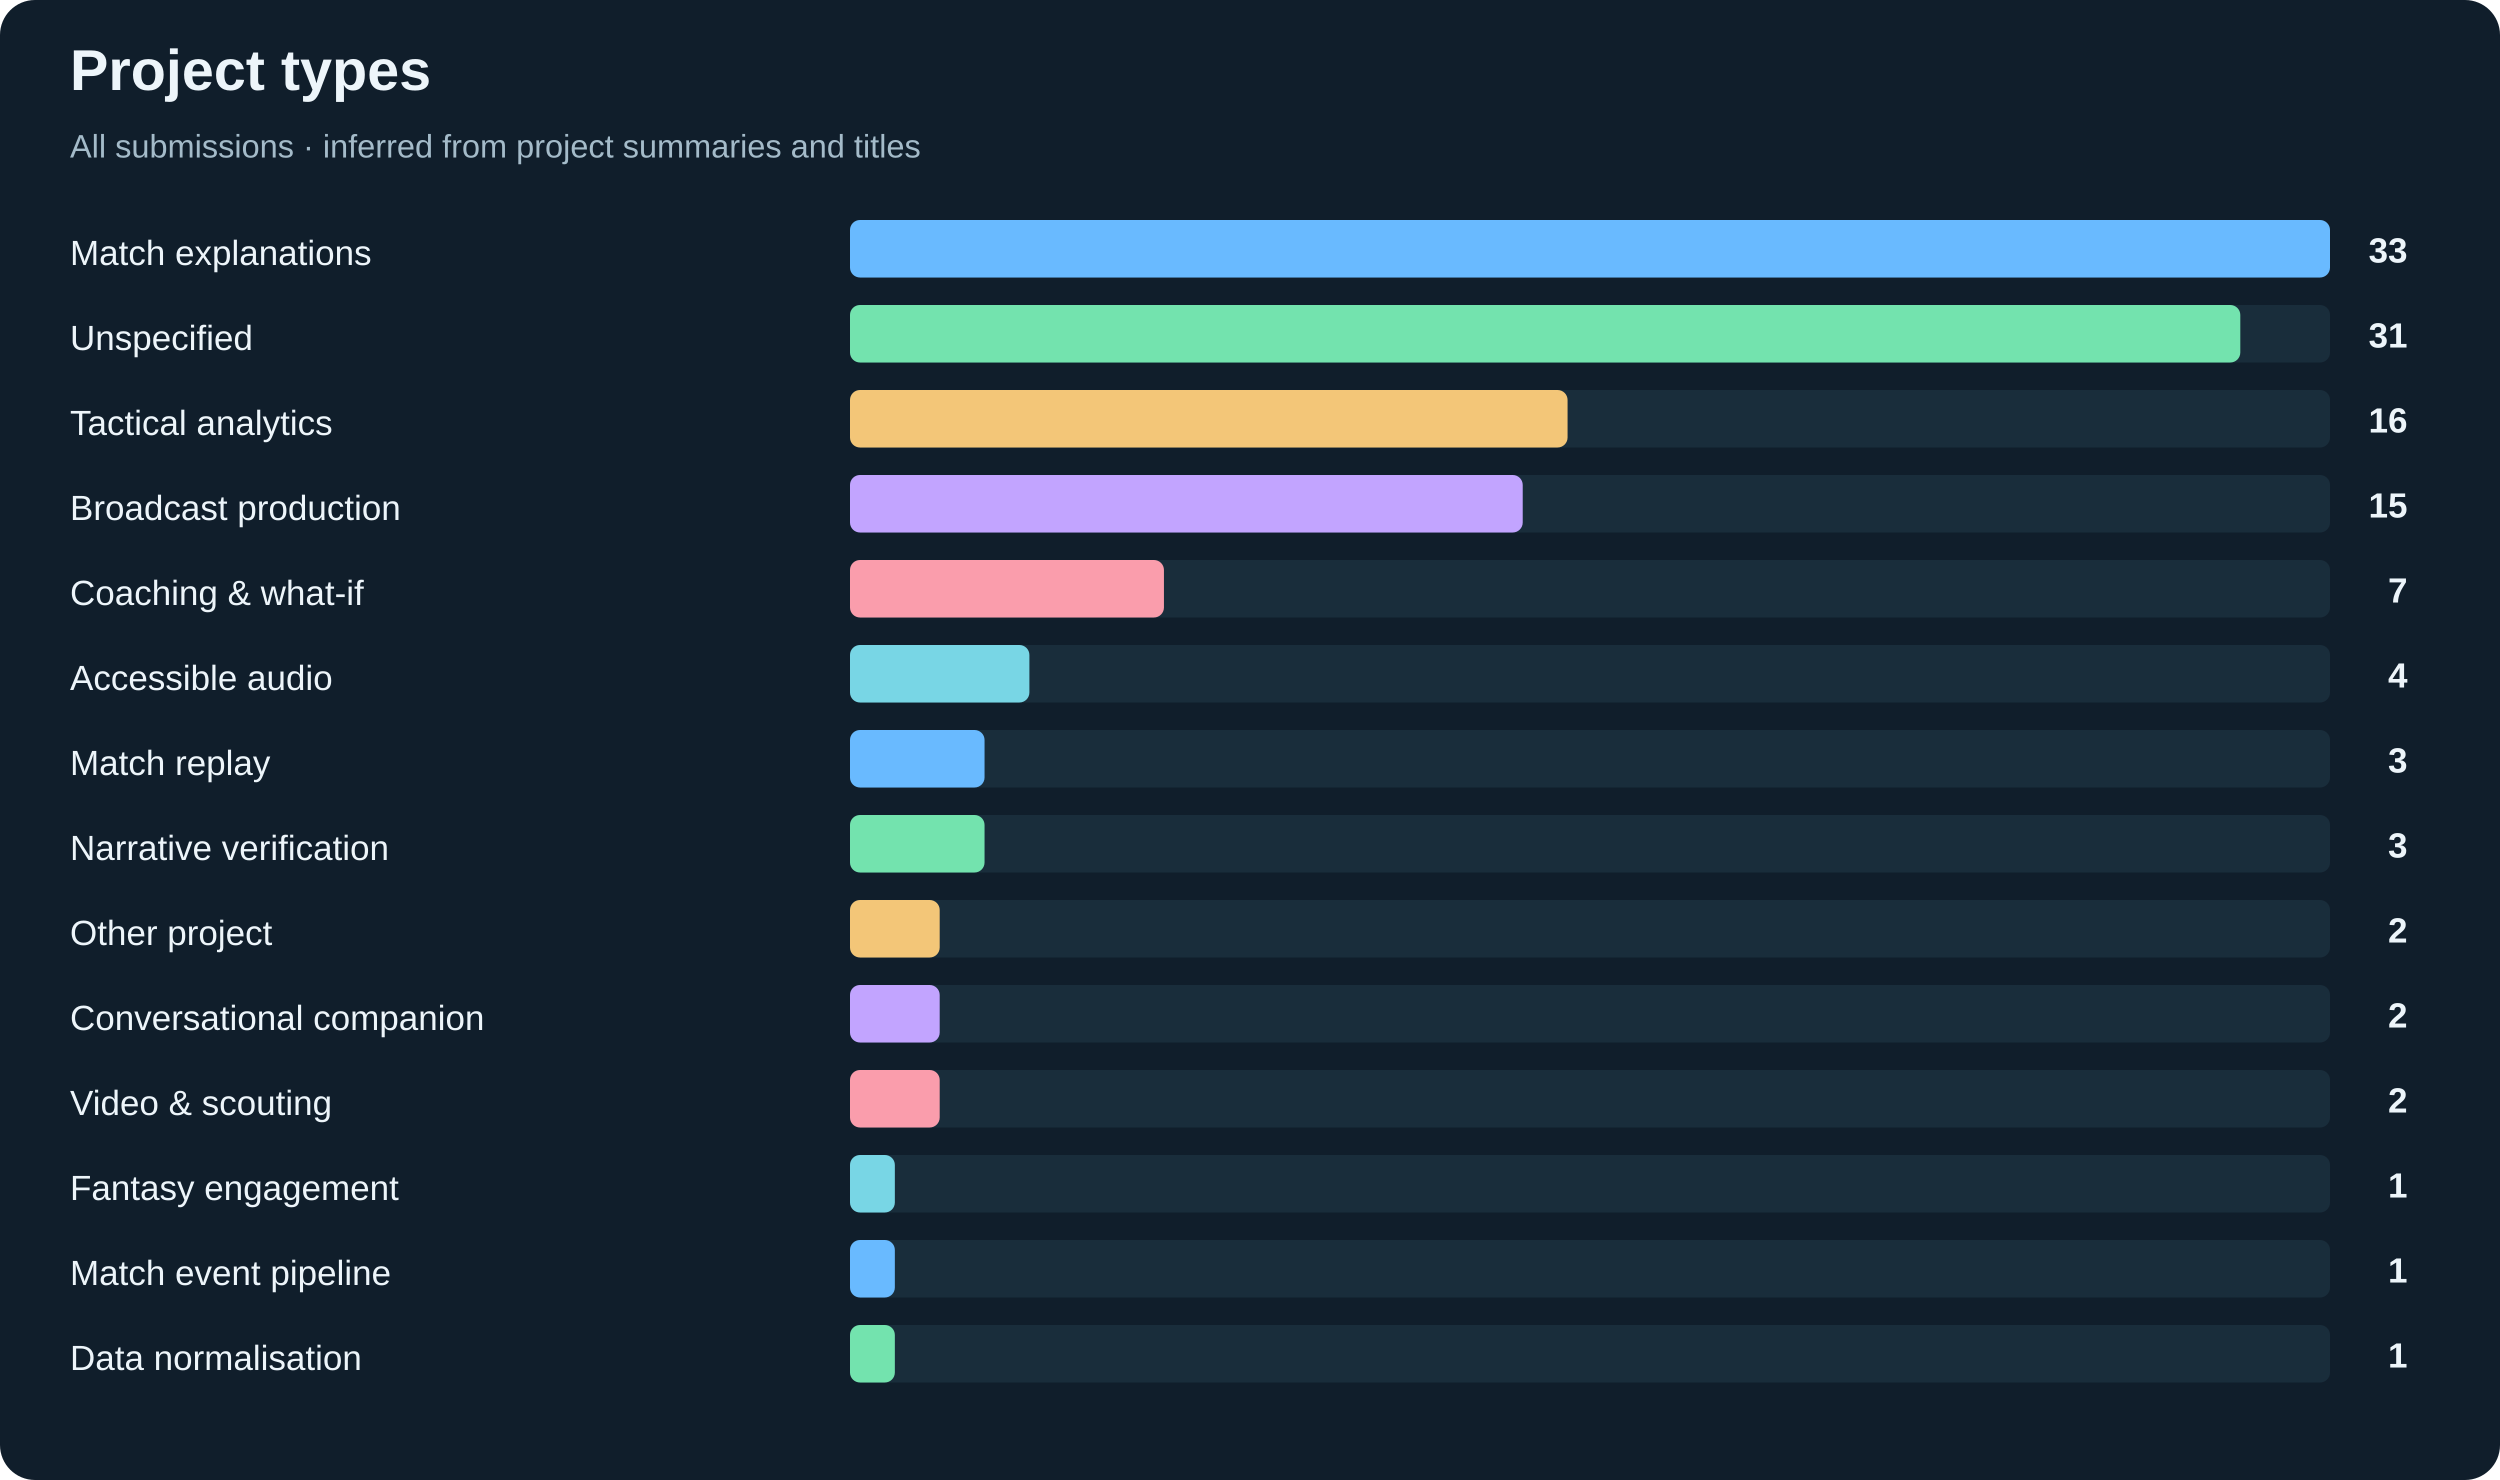
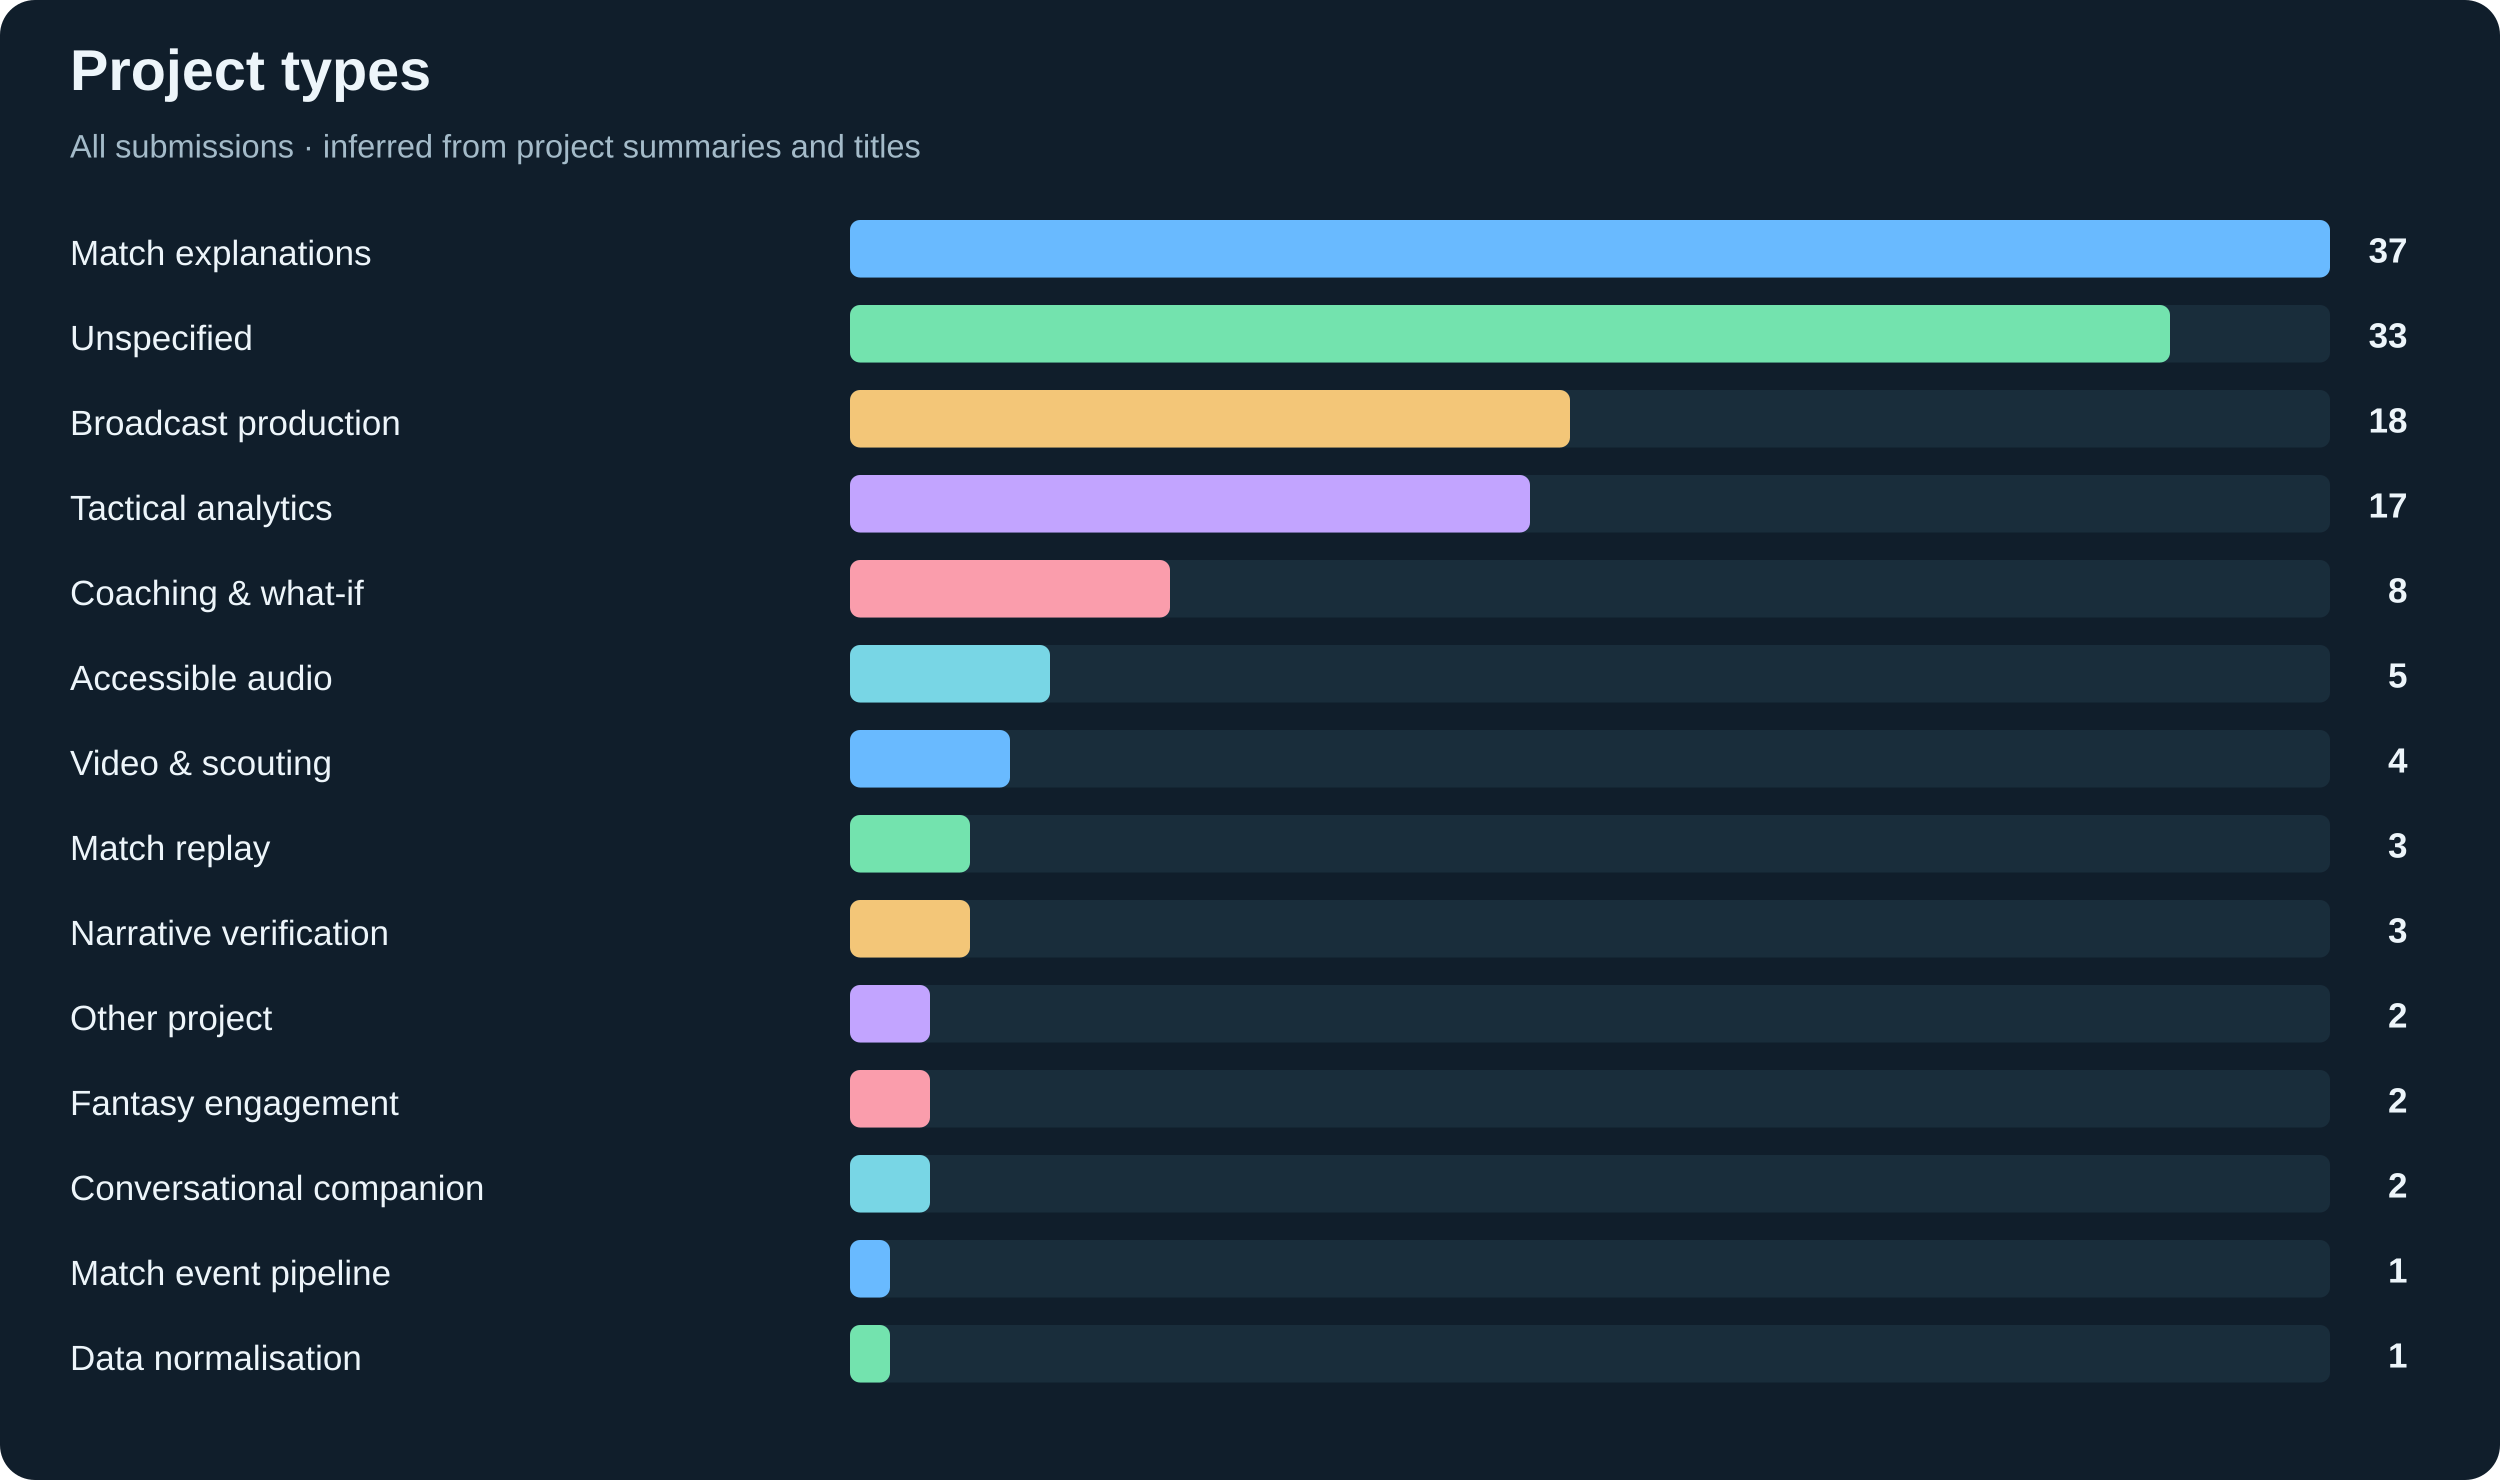
<svg xmlns="http://www.w3.org/2000/svg" width="1000" height="592" viewBox="0 0 1000 592" role="img" aria-labelledby="title desc">
  <rect width="1000" height="592" rx="14" fill="#101e2b" />
  <g font-family="Arial, Helvetica, sans-serif">
    <text x="28" y="36" font-size="23" fill="#edf5fa" font-weight="700">Project types</text>
    <text x="28" y="63" font-size="13" fill="#a4bbc9">All submissions · inferred from project summaries and titles</text>
    <text x="28" y="106" font-size="14" fill="#edf5fa">Match explanations</text>
    <rect x="340" y="88" width="592" height="23" rx="4" fill="#192d3b" />
    <rect x="340" y="88" width="592.00" height="23" rx="4" fill="#69baff" />
-     <text x="963" y="105" font-size="14" fill="#edf5fa" text-anchor="end" font-weight="700">33</text>
+     <text x="963" y="105" font-size="14" fill="#edf5fa" text-anchor="end" font-weight="700">37</text>
    <text x="28" y="140" font-size="14" fill="#edf5fa">Unspecified</text>
    <rect x="340" y="122" width="592" height="23" rx="4" fill="#192d3b" />
-     <rect x="340" y="122" width="556.12" height="23" rx="4" fill="#73e3ae" />
-     <text x="963" y="139" font-size="14" fill="#edf5fa" text-anchor="end" font-weight="700">31</text>
-     <text x="28" y="174" font-size="14" fill="#edf5fa">Tactical analytics</text>
+     <rect x="340" y="122" width="528.00" height="23" rx="4" fill="#73e3ae" />
+     <text x="963" y="139" font-size="14" fill="#edf5fa" text-anchor="end" font-weight="700">33</text>
+     <text x="28" y="174" font-size="14" fill="#edf5fa">Broadcast production</text>
    <rect x="340" y="156" width="592" height="23" rx="4" fill="#192d3b" />
-     <rect x="340" y="156" width="287.03" height="23" rx="4" fill="#f3c678" />
-     <text x="963" y="173" font-size="14" fill="#edf5fa" text-anchor="end" font-weight="700">16</text>
-     <text x="28" y="208" font-size="14" fill="#edf5fa">Broadcast production</text>
+     <rect x="340" y="156" width="288.00" height="23" rx="4" fill="#f3c678" />
+     <text x="963" y="173" font-size="14" fill="#edf5fa" text-anchor="end" font-weight="700">18</text>
+     <text x="28" y="208" font-size="14" fill="#edf5fa">Tactical analytics</text>
    <rect x="340" y="190" width="592" height="23" rx="4" fill="#192d3b" />
-     <rect x="340" y="190" width="269.09" height="23" rx="4" fill="#c2a4ff" />
-     <text x="963" y="207" font-size="14" fill="#edf5fa" text-anchor="end" font-weight="700">15</text>
+     <rect x="340" y="190" width="272.00" height="23" rx="4" fill="#c2a4ff" />
+     <text x="963" y="207" font-size="14" fill="#edf5fa" text-anchor="end" font-weight="700">17</text>
    <text x="28" y="242" font-size="14" fill="#edf5fa">Coaching &amp; what-if</text>
    <rect x="340" y="224" width="592" height="23" rx="4" fill="#192d3b" />
-     <rect x="340" y="224" width="125.58" height="23" rx="4" fill="#fa9dac" />
-     <text x="963" y="241" font-size="14" fill="#edf5fa" text-anchor="end" font-weight="700">7</text>
+     <rect x="340" y="224" width="128.00" height="23" rx="4" fill="#fa9dac" />
+     <text x="963" y="241" font-size="14" fill="#edf5fa" text-anchor="end" font-weight="700">8</text>
    <text x="28" y="276" font-size="14" fill="#edf5fa">Accessible audio</text>
    <rect x="340" y="258" width="592" height="23" rx="4" fill="#192d3b" />
-     <rect x="340" y="258" width="71.76" height="23" rx="4" fill="#78d6e5" />
-     <text x="963" y="275" font-size="14" fill="#edf5fa" text-anchor="end" font-weight="700">4</text>
-     <text x="28" y="310" font-size="14" fill="#edf5fa">Match replay</text>
+     <rect x="340" y="258" width="80.00" height="23" rx="4" fill="#78d6e5" />
+     <text x="963" y="275" font-size="14" fill="#edf5fa" text-anchor="end" font-weight="700">5</text>
+     <text x="28" y="310" font-size="14" fill="#edf5fa">Video &amp; scouting</text>
    <rect x="340" y="292" width="592" height="23" rx="4" fill="#192d3b" />
-     <rect x="340" y="292" width="53.82" height="23" rx="4" fill="#69baff" />
-     <text x="963" y="309" font-size="14" fill="#edf5fa" text-anchor="end" font-weight="700">3</text>
-     <text x="28" y="344" font-size="14" fill="#edf5fa">Narrative verification</text>
+     <rect x="340" y="292" width="64.00" height="23" rx="4" fill="#69baff" />
+     <text x="963" y="309" font-size="14" fill="#edf5fa" text-anchor="end" font-weight="700">4</text>
+     <text x="28" y="344" font-size="14" fill="#edf5fa">Match replay</text>
    <rect x="340" y="326" width="592" height="23" rx="4" fill="#192d3b" />
-     <rect x="340" y="326" width="53.82" height="23" rx="4" fill="#73e3ae" />
+     <rect x="340" y="326" width="48.00" height="23" rx="4" fill="#73e3ae" />
    <text x="963" y="343" font-size="14" fill="#edf5fa" text-anchor="end" font-weight="700">3</text>
-     <text x="28" y="378" font-size="14" fill="#edf5fa">Other project</text>
+     <text x="28" y="378" font-size="14" fill="#edf5fa">Narrative verification</text>
    <rect x="340" y="360" width="592" height="23" rx="4" fill="#192d3b" />
-     <rect x="340" y="360" width="35.88" height="23" rx="4" fill="#f3c678" />
-     <text x="963" y="377" font-size="14" fill="#edf5fa" text-anchor="end" font-weight="700">2</text>
-     <text x="28" y="412" font-size="14" fill="#edf5fa">Conversational companion</text>
+     <rect x="340" y="360" width="48.00" height="23" rx="4" fill="#f3c678" />
+     <text x="963" y="377" font-size="14" fill="#edf5fa" text-anchor="end" font-weight="700">3</text>
+     <text x="28" y="412" font-size="14" fill="#edf5fa">Other project</text>
    <rect x="340" y="394" width="592" height="23" rx="4" fill="#192d3b" />
-     <rect x="340" y="394" width="35.88" height="23" rx="4" fill="#c2a4ff" />
+     <rect x="340" y="394" width="32.00" height="23" rx="4" fill="#c2a4ff" />
    <text x="963" y="411" font-size="14" fill="#edf5fa" text-anchor="end" font-weight="700">2</text>
-     <text x="28" y="446" font-size="14" fill="#edf5fa">Video &amp; scouting</text>
+     <text x="28" y="446" font-size="14" fill="#edf5fa">Fantasy engagement</text>
    <rect x="340" y="428" width="592" height="23" rx="4" fill="#192d3b" />
-     <rect x="340" y="428" width="35.88" height="23" rx="4" fill="#fa9dac" />
+     <rect x="340" y="428" width="32.00" height="23" rx="4" fill="#fa9dac" />
    <text x="963" y="445" font-size="14" fill="#edf5fa" text-anchor="end" font-weight="700">2</text>
-     <text x="28" y="480" font-size="14" fill="#edf5fa">Fantasy engagement</text>
+     <text x="28" y="480" font-size="14" fill="#edf5fa">Conversational companion</text>
    <rect x="340" y="462" width="592" height="23" rx="4" fill="#192d3b" />
-     <rect x="340" y="462" width="17.94" height="23" rx="4" fill="#78d6e5" />
-     <text x="963" y="479" font-size="14" fill="#edf5fa" text-anchor="end" font-weight="700">1</text>
+     <rect x="340" y="462" width="32.00" height="23" rx="4" fill="#78d6e5" />
+     <text x="963" y="479" font-size="14" fill="#edf5fa" text-anchor="end" font-weight="700">2</text>
    <text x="28" y="514" font-size="14" fill="#edf5fa">Match event pipeline</text>
    <rect x="340" y="496" width="592" height="23" rx="4" fill="#192d3b" />
-     <rect x="340" y="496" width="17.94" height="23" rx="4" fill="#69baff" />
+     <rect x="340" y="496" width="16.00" height="23" rx="4" fill="#69baff" />
    <text x="963" y="513" font-size="14" fill="#edf5fa" text-anchor="end" font-weight="700">1</text>
    <text x="28" y="548" font-size="14" fill="#edf5fa">Data normalisation</text>
    <rect x="340" y="530" width="592" height="23" rx="4" fill="#192d3b" />
-     <rect x="340" y="530" width="17.94" height="23" rx="4" fill="#73e3ae" />
+     <rect x="340" y="530" width="16.00" height="23" rx="4" fill="#73e3ae" />
    <text x="963" y="547" font-size="14" fill="#edf5fa" text-anchor="end" font-weight="700">1</text>
  </g>
</svg>
